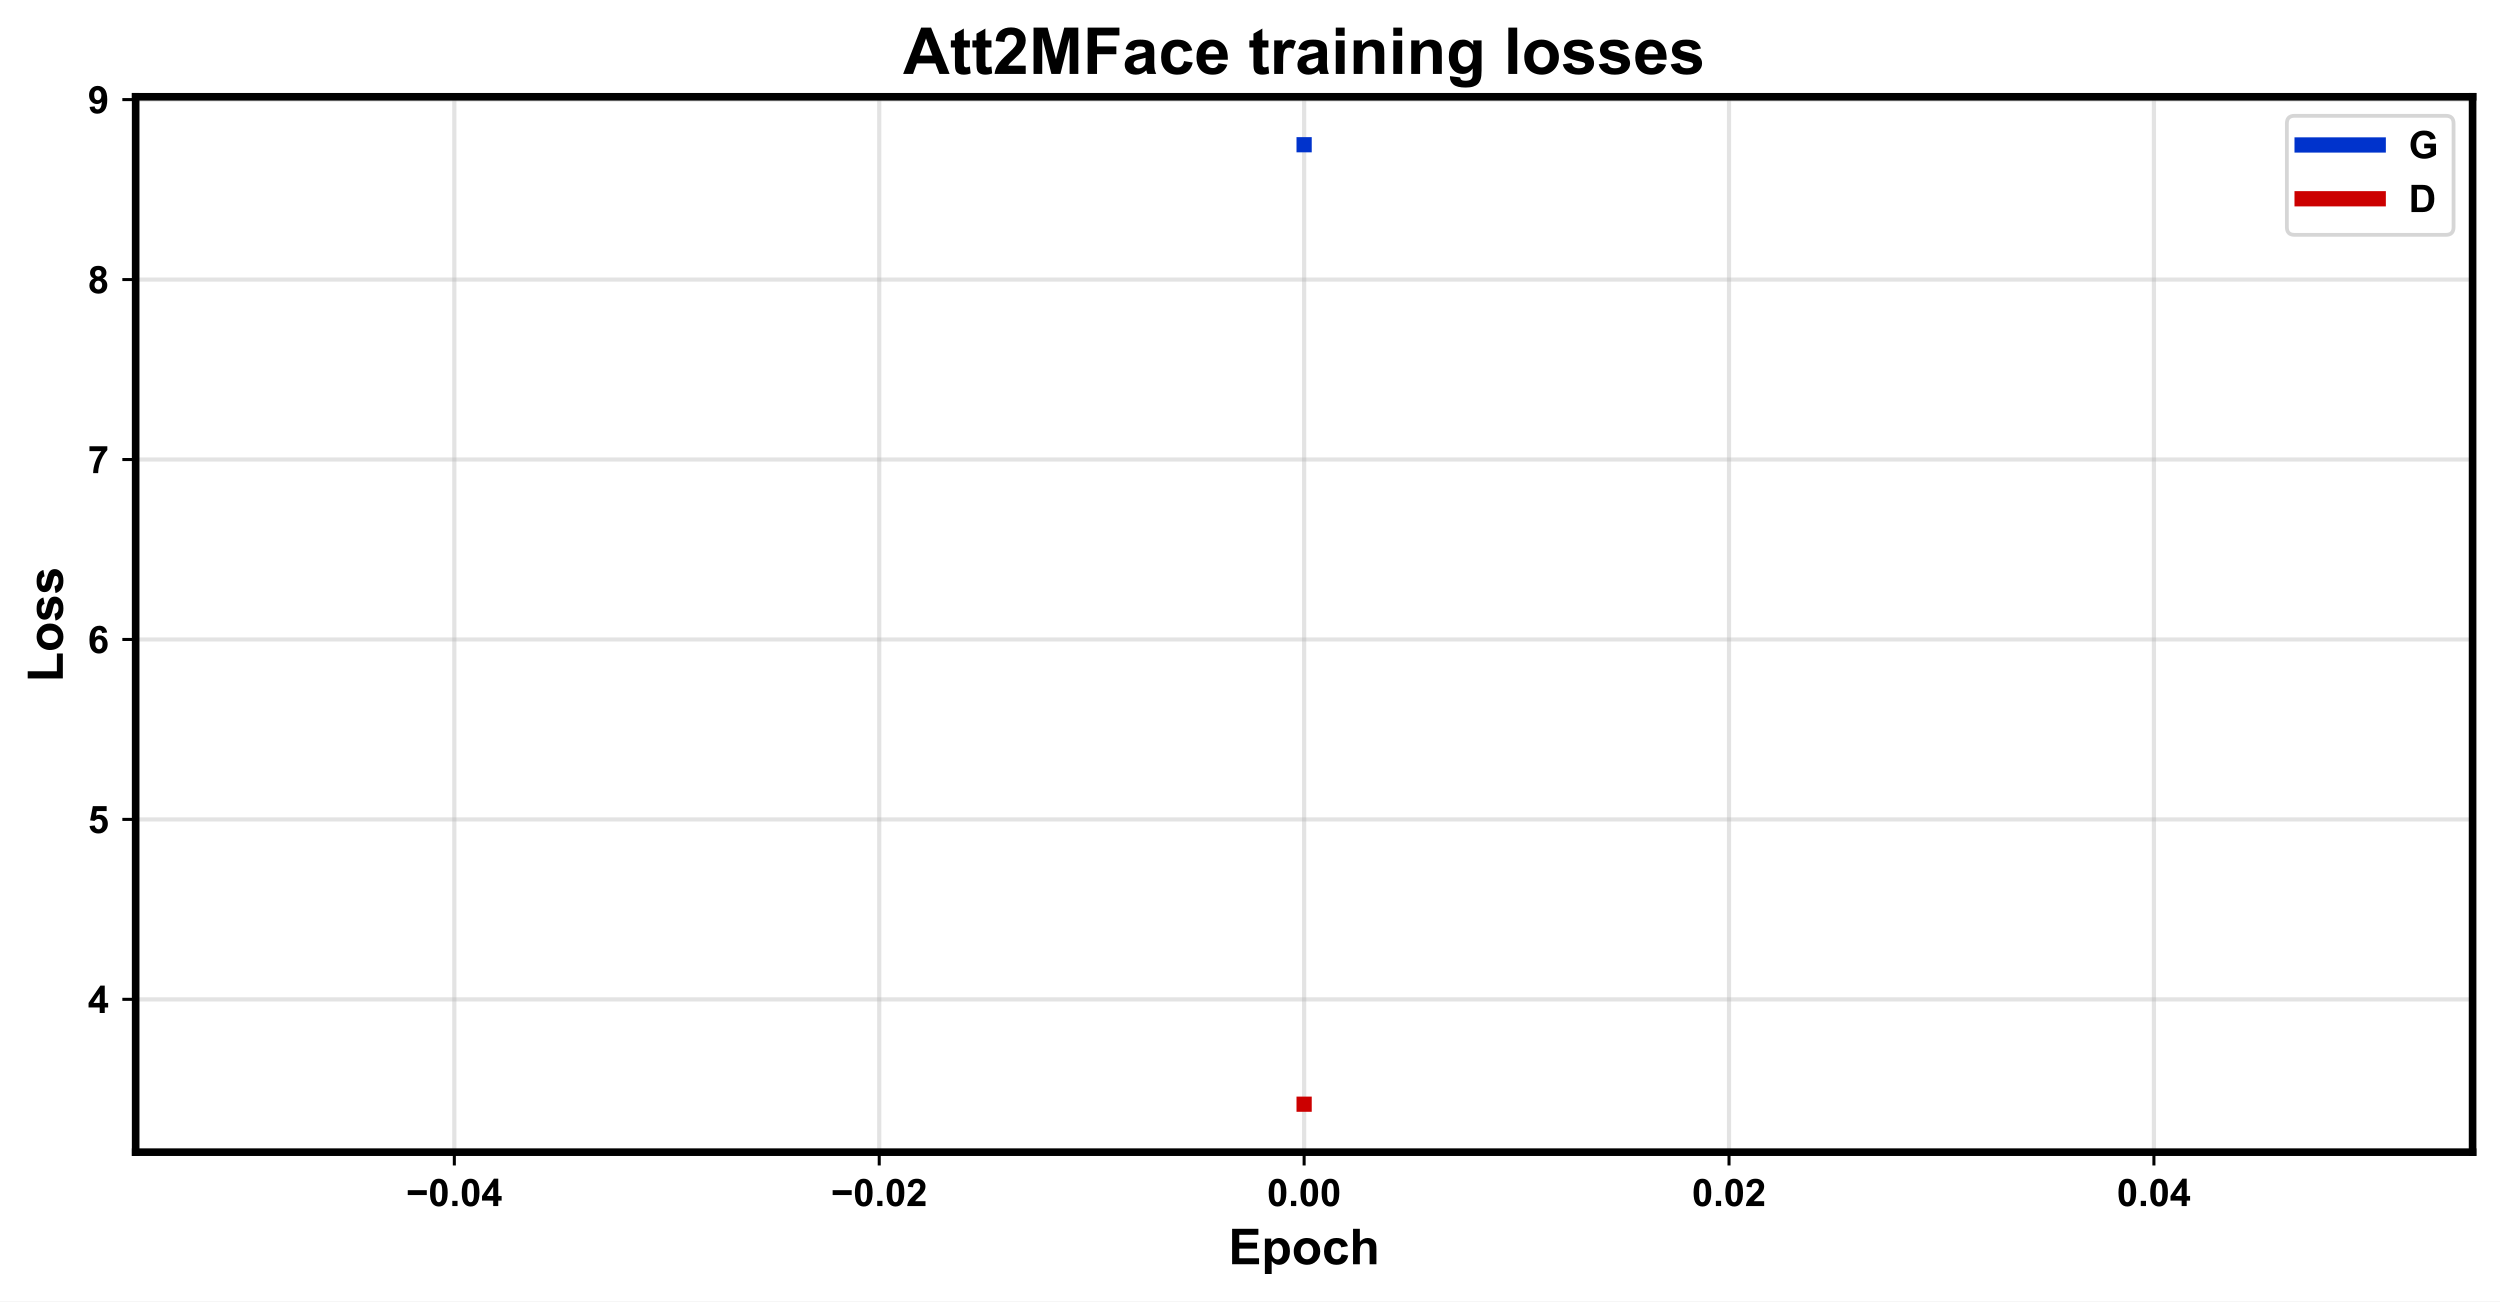
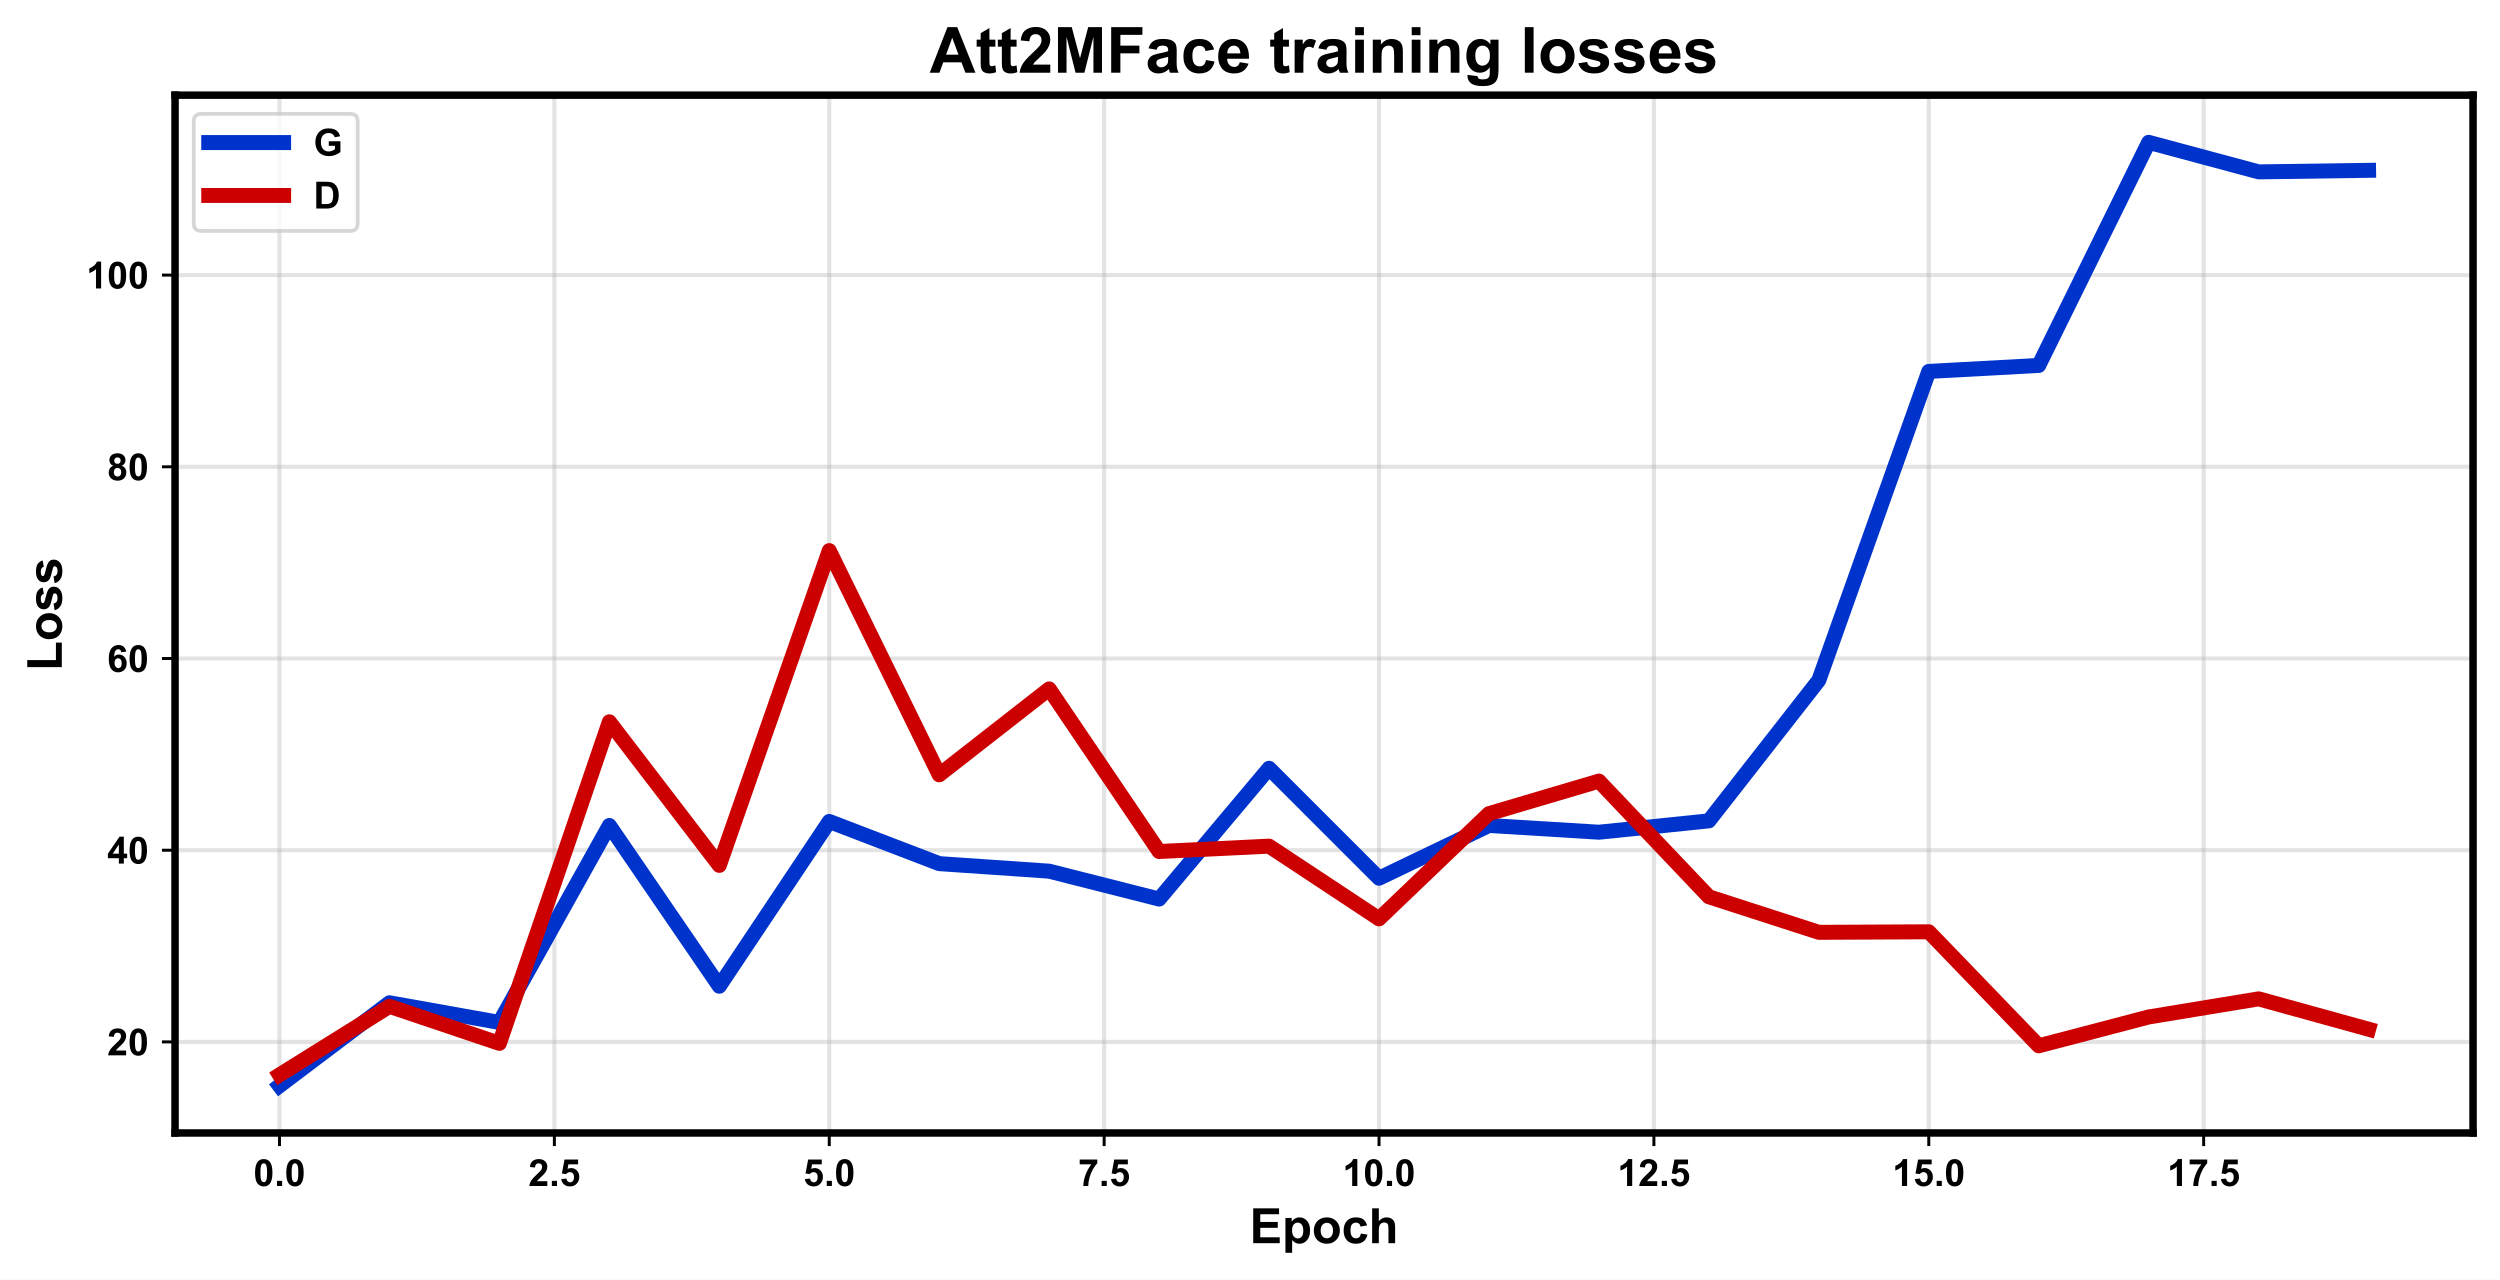
- <svg xmlns="http://www.w3.org/2000/svg" xmlns:xlink="http://www.w3.org/1999/xlink" width="656.632pt" height="341.821pt" viewBox="0 0 656.632 341.821" version="1.1">
+ <svg xmlns="http://www.w3.org/2000/svg" xmlns:xlink="http://www.w3.org/1999/xlink" width="667.753pt" height="341.821pt" viewBox="0 0 667.753 341.821" version="1.1">
  <defs>
    <style type="text/css">*{stroke-linejoin: round; stroke-linecap: butt}</style>
  </defs>
  <g id="figure_1">
    <g id="patch_1">
-       <path d="M -0 341.821  L 656.632 341.821  L 656.632 0  L -0 0  z " style="fill: #ffffff" />
+       <path d="M 0 341.821  L 667.753 341.821  L 667.753 0  L 0 0  z " style="fill: #ffffff" />
    </g>
    <g id="axes_1">
      <g id="patch_2">
-         <path d="M 35.632 302.619  L 649.432 302.619  L 649.432 25.419  L 35.632 25.419  z " style="fill: #ffffff" />
+         <path d="M 46.753 302.619  L 660.553 302.619  L 660.553 25.419  L 46.753 25.419  z " style="fill: #ffffff" />
      </g>
      <g id="matplotlib.axis_1">
        <g id="xtick_1">
          <g id="line2d_1">
-             <path d="M 119.332 302.619  L 119.332 25.419  " clip-path="url(#p872385db96)" style="fill: none; stroke: #b0b0b0; stroke-opacity: 0.35; stroke-width: 1.1; stroke-linecap: square" />
+             <path d="M 74.653 302.619  L 74.653 25.419  " clip-path="url(#p0a3c88b443)" style="fill: none; stroke: #b0b0b0; stroke-opacity: 0.35; stroke-width: 1.1; stroke-linecap: square" />
          </g>
          <g id="line2d_2">
            <defs>
-               <path id="md0b0c3427c" d="M 0 0  L 0 3.5  " style="stroke: #000000; stroke-width: 0.8" />
-             </defs>
-             <g>
-               <use xlink:href="#md0b0c3427c" x="119.332" y="302.619" style="stroke: #000000; stroke-width: 0.8" />
+               <path id="m96e0a23538" d="M 0 0  L 0 3.5  " style="stroke: #000000; stroke-width: 0.8" />
+             </defs>
+             <g>
+               <use xlink:href="#m96e0a23538" x="74.653" y="302.619" style="stroke: #000000; stroke-width: 0.8" />
            </g>
          </g>
          <g id="text_1">
-             <g transform="translate(106.6808 316.7766) scale(0.1 -0.1)">
-               <defs>
-                 <path id="Arial-BoldMT-2212" d="M 266 1850  L 266 2672  L 3469 2672  L 3469 1850  L 266 1850  z " transform="scale(0.015625)" />
+             <g transform="translate(67.70344 316.7766) scale(0.1 -0.1)">
+               <defs>
                <path id="Arial-BoldMT-30" d="M 1756 4600  Q 2422 4600 2797 4125  Q 3244 3563 3244 2259  Q 3244 959 2794 391  Q 2422 -78 1756 -78  Q 1088 -78 678 436  Q 269 950 269 2269  Q 269 3563 719 4131  Q 1091 4600 1756 4600  z M 1756 3872  Q 1597 3872 1472 3770  Q 1347 3669 1278 3406  Q 1188 3066 1188 2259  Q 1188 1453 1269 1151  Q 1350 850 1473 750  Q 1597 650 1756 650  Q 1916 650 2041 751  Q 2166 853 2234 1116  Q 2325 1453 2325 2259  Q 2325 3066 2244 3367  Q 2163 3669 2039 3770  Q 1916 3872 1756 3872  z " transform="scale(0.015625)" />
                <path id="Arial-BoldMT-2e" d="M 459 0  L 459 878  L 1338 878  L 1338 0  L 459 0  z " transform="scale(0.015625)" />
-                 <path id="Arial-BoldMT-34" d="M 1994 0  L 1994 922  L 119 922  L 119 1691  L 2106 4600  L 2844 4600  L 2844 1694  L 3413 1694  L 3413 922  L 2844 922  L 2844 0  L 1994 0  z M 1994 1694  L 1994 3259  L 941 1694  L 1994 1694  z " transform="scale(0.015625)" />
-               </defs>
-               <use xlink:href="#Arial-BoldMT-2212" />
-               <use xlink:href="#Arial-BoldMT-30" x="58.398" />
-               <use xlink:href="#Arial-BoldMT-2e" x="114.014" />
-               <use xlink:href="#Arial-BoldMT-30" x="141.797" />
-               <use xlink:href="#Arial-BoldMT-34" x="197.412" />
-             </g>
-           </g>
-         </g>
-         <g id="xtick_2">
-           <g id="line2d_3">
-             <path d="M 230.932 302.619  L 230.932 25.419  " clip-path="url(#p872385db96)" style="fill: none; stroke: #b0b0b0; stroke-opacity: 0.35; stroke-width: 1.1; stroke-linecap: square" />
-           </g>
-           <g id="line2d_4">
-             <g>
-               <use xlink:href="#md0b0c3427c" x="230.932" y="302.619" style="stroke: #000000; stroke-width: 0.8" />
-             </g>
-           </g>
-           <g id="text_2">
-             <g transform="translate(218.2808 316.7766) scale(0.1 -0.1)">
-               <defs>
-                 <path id="Arial-BoldMT-32" d="M 3238 816  L 3238 0  L 159 0  Q 209 463 459 877  Q 709 1291 1447 1975  Q 2041 2528 2175 2725  Q 2356 2997 2356 3263  Q 2356 3556 2198 3714  Q 2041 3872 1763 3872  Q 1488 3872 1325 3706  Q 1163 3541 1138 3156  L 263 3244  Q 341 3969 753 4284  Q 1166 4600 1784 4600  Q 2463 4600 2850 4234  Q 3238 3869 3238 3325  Q 3238 3016 3127 2736  Q 3016 2456 2775 2150  Q 2616 1947 2200 1565  Q 1784 1184 1673 1059  Q 1563 934 1494 816  L 3238 816  z " transform="scale(0.015625)" />
-               </defs>
-               <use xlink:href="#Arial-BoldMT-2212" />
-               <use xlink:href="#Arial-BoldMT-30" x="58.398" />
-               <use xlink:href="#Arial-BoldMT-2e" x="114.014" />
-               <use xlink:href="#Arial-BoldMT-30" x="141.797" />
-               <use xlink:href="#Arial-BoldMT-32" x="197.412" />
-             </g>
-           </g>
-         </g>
-         <g id="xtick_3">
-           <g id="line2d_5">
-             <path d="M 342.532 302.619  L 342.532 25.419  " clip-path="url(#p872385db96)" style="fill: none; stroke: #b0b0b0; stroke-opacity: 0.35; stroke-width: 1.1; stroke-linecap: square" />
-           </g>
-           <g id="line2d_6">
-             <g>
-               <use xlink:href="#md0b0c3427c" x="342.532" y="302.619" style="stroke: #000000; stroke-width: 0.8" />
-             </g>
-           </g>
-           <g id="text_3">
-             <g transform="translate(332.8011 316.7766) scale(0.1 -0.1)">
+               </defs>
              <use xlink:href="#Arial-BoldMT-30" />
              <use xlink:href="#Arial-BoldMT-2e" x="55.615" />
              <use xlink:href="#Arial-BoldMT-30" x="83.398" />
-               <use xlink:href="#Arial-BoldMT-30" x="139.014" />
+             </g>
+           </g>
+         </g>
+         <g id="xtick_2">
+           <g id="line2d_3">
+             <path d="M 148.074 302.619  L 148.074 25.419  " clip-path="url(#p0a3c88b443)" style="fill: none; stroke: #b0b0b0; stroke-opacity: 0.35; stroke-width: 1.1; stroke-linecap: square" />
+           </g>
+           <g id="line2d_4">
+             <g>
+               <use xlink:href="#m96e0a23538" x="148.074" y="302.619" style="stroke: #000000; stroke-width: 0.8" />
+             </g>
+           </g>
+           <g id="text_2">
+             <g transform="translate(141.1245 316.7766) scale(0.1 -0.1)">
+               <defs>
+                 <path id="Arial-BoldMT-32" d="M 3238 816  L 3238 0  L 159 0  Q 209 463 459 877  Q 709 1291 1447 1975  Q 2041 2528 2175 2725  Q 2356 2997 2356 3263  Q 2356 3556 2198 3714  Q 2041 3872 1763 3872  Q 1488 3872 1325 3706  Q 1163 3541 1138 3156  L 263 3244  Q 341 3969 753 4284  Q 1166 4600 1784 4600  Q 2463 4600 2850 4234  Q 3238 3869 3238 3325  Q 3238 3016 3127 2736  Q 3016 2456 2775 2150  Q 2616 1947 2200 1565  Q 1784 1184 1673 1059  Q 1563 934 1494 816  L 3238 816  z " transform="scale(0.015625)" />
+                 <path id="Arial-BoldMT-35" d="M 284 1178  L 1159 1269  Q 1197 972 1381 798  Q 1566 625 1806 625  Q 2081 625 2272 848  Q 2463 1072 2463 1522  Q 2463 1944 2273 2155  Q 2084 2366 1781 2366  Q 1403 2366 1103 2031  L 391 2134  L 841 4519  L 3163 4519  L 3163 3697  L 1506 3697  L 1369 2919  Q 1663 3066 1969 3066  Q 2553 3066 2959 2641  Q 3366 2216 3366 1538  Q 3366 972 3038 528  Q 2591 -78 1797 -78  Q 1163 -78 763 262  Q 363 603 284 1178  z " transform="scale(0.015625)" />
+               </defs>
+               <use xlink:href="#Arial-BoldMT-32" />
+               <use xlink:href="#Arial-BoldMT-2e" x="55.615" />
+               <use xlink:href="#Arial-BoldMT-35" x="83.398" />
+             </g>
+           </g>
+         </g>
+         <g id="xtick_3">
+           <g id="line2d_5">
+             <path d="M 221.496 302.619  L 221.496 25.419  " clip-path="url(#p0a3c88b443)" style="fill: none; stroke: #b0b0b0; stroke-opacity: 0.35; stroke-width: 1.1; stroke-linecap: square" />
+           </g>
+           <g id="line2d_6">
+             <g>
+               <use xlink:href="#m96e0a23538" x="221.496" y="302.619" style="stroke: #000000; stroke-width: 0.8" />
+             </g>
+           </g>
+           <g id="text_3">
+             <g transform="translate(214.5455 316.7766) scale(0.1 -0.1)">
+               <use xlink:href="#Arial-BoldMT-35" />
+               <use xlink:href="#Arial-BoldMT-2e" x="55.615" />
+               <use xlink:href="#Arial-BoldMT-30" x="83.398" />
            </g>
          </g>
        </g>
        <g id="xtick_4">
          <g id="line2d_7">
-             <path d="M 454.132 302.619  L 454.132 25.419  " clip-path="url(#p872385db96)" style="fill: none; stroke: #b0b0b0; stroke-opacity: 0.35; stroke-width: 1.1; stroke-linecap: square" />
+             <path d="M 294.917 302.619  L 294.917 25.419  " clip-path="url(#p0a3c88b443)" style="fill: none; stroke: #b0b0b0; stroke-opacity: 0.35; stroke-width: 1.1; stroke-linecap: square" />
          </g>
          <g id="line2d_8">
            <g>
-               <use xlink:href="#md0b0c3427c" x="454.132" y="302.619" style="stroke: #000000; stroke-width: 0.8" />
+               <use xlink:href="#m96e0a23538" x="294.917" y="302.619" style="stroke: #000000; stroke-width: 0.8" />
            </g>
          </g>
          <g id="text_4">
-             <g transform="translate(444.4011 316.7766) scale(0.1 -0.1)">
-               <use xlink:href="#Arial-BoldMT-30" />
+             <g transform="translate(287.9666 316.7766) scale(0.1 -0.1)">
+               <defs>
+                 <path id="Arial-BoldMT-37" d="M 272 3703  L 272 4519  L 3275 4519  L 3275 3881  Q 2903 3516 2518 2831  Q 2134 2147 1932 1376  Q 1731 606 1734 0  L 888 0  Q 909 950 1279 1937  Q 1650 2925 2269 3703  L 272 3703  z " transform="scale(0.015625)" />
+               </defs>
+               <use xlink:href="#Arial-BoldMT-37" />
              <use xlink:href="#Arial-BoldMT-2e" x="55.615" />
-               <use xlink:href="#Arial-BoldMT-30" x="83.398" />
-               <use xlink:href="#Arial-BoldMT-32" x="139.014" />
+               <use xlink:href="#Arial-BoldMT-35" x="83.398" />
            </g>
          </g>
        </g>
        <g id="xtick_5">
          <g id="line2d_9">
-             <path d="M 565.732 302.619  L 565.732 25.419  " clip-path="url(#p872385db96)" style="fill: none; stroke: #b0b0b0; stroke-opacity: 0.35; stroke-width: 1.1; stroke-linecap: square" />
+             <path d="M 368.338 302.619  L 368.338 25.419  " clip-path="url(#p0a3c88b443)" style="fill: none; stroke: #b0b0b0; stroke-opacity: 0.35; stroke-width: 1.1; stroke-linecap: square" />
          </g>
          <g id="line2d_10">
            <g>
-               <use xlink:href="#md0b0c3427c" x="565.732" y="302.619" style="stroke: #000000; stroke-width: 0.8" />
+               <use xlink:href="#m96e0a23538" x="368.338" y="302.619" style="stroke: #000000; stroke-width: 0.8" />
            </g>
          </g>
          <g id="text_5">
-             <g transform="translate(556.0011 316.7766) scale(0.1 -0.1)">
-               <use xlink:href="#Arial-BoldMT-30" />
-               <use xlink:href="#Arial-BoldMT-2e" x="55.615" />
-               <use xlink:href="#Arial-BoldMT-30" x="83.398" />
-               <use xlink:href="#Arial-BoldMT-34" x="139.014" />
-             </g>
-           </g>
-         </g>
-         <g id="text_6">
-           <g transform="translate(322.671 332.0552) scale(0.13 -0.13)">
+             <g transform="translate(358.6072 316.7766) scale(0.1 -0.1)">
+               <defs>
+                 <path id="Arial-BoldMT-31" d="M 2519 0  L 1641 0  L 1641 3309  Q 1159 2859 506 2644  L 506 3441  Q 850 3553 1253 3867  Q 1656 4181 1806 4600  L 2519 4600  L 2519 0  z " transform="scale(0.015625)" />
+               </defs>
+               <use xlink:href="#Arial-BoldMT-31" />
+               <use xlink:href="#Arial-BoldMT-30" x="55.615" />
+               <use xlink:href="#Arial-BoldMT-2e" x="111.23" />
+               <use xlink:href="#Arial-BoldMT-30" x="139.014" />
+             </g>
+           </g>
+         </g>
+         <g id="xtick_6">
+           <g id="line2d_11">
+             <path d="M 441.759 302.619  L 441.759 25.419  " clip-path="url(#p0a3c88b443)" style="fill: none; stroke: #b0b0b0; stroke-opacity: 0.35; stroke-width: 1.1; stroke-linecap: square" />
+           </g>
+           <g id="line2d_12">
+             <g>
+               <use xlink:href="#m96e0a23538" x="441.759" y="302.619" style="stroke: #000000; stroke-width: 0.8" />
+             </g>
+           </g>
+           <g id="text_6">
+             <g transform="translate(432.0282 316.7766) scale(0.1 -0.1)">
+               <use xlink:href="#Arial-BoldMT-31" />
+               <use xlink:href="#Arial-BoldMT-32" x="55.615" />
+               <use xlink:href="#Arial-BoldMT-2e" x="111.23" />
+               <use xlink:href="#Arial-BoldMT-35" x="139.014" />
+             </g>
+           </g>
+         </g>
+         <g id="xtick_7">
+           <g id="line2d_13">
+             <path d="M 515.18 302.619  L 515.18 25.419  " clip-path="url(#p0a3c88b443)" style="fill: none; stroke: #b0b0b0; stroke-opacity: 0.35; stroke-width: 1.1; stroke-linecap: square" />
+           </g>
+           <g id="line2d_14">
+             <g>
+               <use xlink:href="#m96e0a23538" x="515.18" y="302.619" style="stroke: #000000; stroke-width: 0.8" />
+             </g>
+           </g>
+           <g id="text_7">
+             <g transform="translate(505.4493 316.7766) scale(0.1 -0.1)">
+               <use xlink:href="#Arial-BoldMT-31" />
+               <use xlink:href="#Arial-BoldMT-35" x="55.615" />
+               <use xlink:href="#Arial-BoldMT-2e" x="111.23" />
+               <use xlink:href="#Arial-BoldMT-30" x="139.014" />
+             </g>
+           </g>
+         </g>
+         <g id="xtick_8">
+           <g id="line2d_15">
+             <path d="M 588.601 302.619  L 588.601 25.419  " clip-path="url(#p0a3c88b443)" style="fill: none; stroke: #b0b0b0; stroke-opacity: 0.35; stroke-width: 1.1; stroke-linecap: square" />
+           </g>
+           <g id="line2d_16">
+             <g>
+               <use xlink:href="#m96e0a23538" x="588.601" y="302.619" style="stroke: #000000; stroke-width: 0.8" />
+             </g>
+           </g>
+           <g id="text_8">
+             <g transform="translate(578.8703 316.7766) scale(0.1 -0.1)">
+               <use xlink:href="#Arial-BoldMT-31" />
+               <use xlink:href="#Arial-BoldMT-37" x="55.615" />
+               <use xlink:href="#Arial-BoldMT-2e" x="111.23" />
+               <use xlink:href="#Arial-BoldMT-35" x="139.014" />
+             </g>
+           </g>
+         </g>
+         <g id="text_9">
+           <g transform="translate(333.7929 332.0552) scale(0.13 -0.13)">
            <defs>
              <path id="Arial-BoldMT-45" d="M 466 0  L 466 4581  L 3863 4581  L 3863 3806  L 1391 3806  L 1391 2791  L 3691 2791  L 3691 2019  L 1391 2019  L 1391 772  L 3950 772  L 3950 0  L 466 0  z " transform="scale(0.015625)" />
              <path id="Arial-BoldMT-70" d="M 434 3319  L 1253 3319  L 1253 2831  Q 1413 3081 1684 3237  Q 1956 3394 2288 3394  Q 2866 3394 3269 2941  Q 3672 2488 3672 1678  Q 3672 847 3265 386  Q 2859 -75 2281 -75  Q 2006 -75 1782 34  Q 1559 144 1313 409  L 1313 -1263  L 434 -1263  L 434 3319  z M 1303 1716  Q 1303 1156 1525 889  Q 1747 622 2066 622  Q 2372 622 2575 867  Q 2778 1113 2778 1672  Q 2778 2194 2568 2447  Q 2359 2700 2050 2700  Q 1728 2700 1515 2451  Q 1303 2203 1303 1716  z " transform="scale(0.015625)" />
              <path id="Arial-BoldMT-6f" d="M 256 1706  Q 256 2144 472 2553  Q 688 2963 1083 3178  Q 1478 3394 1966 3394  Q 2719 3394 3200 2905  Q 3681 2416 3681 1669  Q 3681 916 3195 420  Q 2709 -75 1972 -75  Q 1516 -75 1102 131  Q 688 338 472 736  Q 256 1134 256 1706  z M 1156 1659  Q 1156 1166 1390 903  Q 1625 641 1969 641  Q 2313 641 2545 903  Q 2778 1166 2778 1666  Q 2778 2153 2545 2415  Q 2313 2678 1969 2678  Q 1625 2678 1390 2415  Q 1156 2153 1156 1659  z " transform="scale(0.015625)" />
              <path id="Arial-BoldMT-63" d="M 3353 2338  L 2488 2181  Q 2444 2441 2289 2572  Q 2134 2703 1888 2703  Q 1559 2703 1364 2476  Q 1169 2250 1169 1719  Q 1169 1128 1367 884  Q 1566 641 1900 641  Q 2150 641 2309 783  Q 2469 925 2534 1272  L 3397 1125  Q 3263 531 2881 228  Q 2500 -75 1859 -75  Q 1131 -75 698 384  Q 266 844 266 1656  Q 266 2478 700 2936  Q 1134 3394 1875 3394  Q 2481 3394 2839 3133  Q 3197 2872 3353 2338  z " transform="scale(0.015625)" />
              <path id="Arial-BoldMT-68" d="M 1334 4581  L 1334 2897  Q 1759 3394 2350 3394  Q 2653 3394 2897 3281  Q 3141 3169 3264 2994  Q 3388 2819 3433 2606  Q 3478 2394 3478 1947  L 3478 0  L 2600 0  L 2600 1753  Q 2600 2275 2550 2415  Q 2500 2556 2373 2639  Q 2247 2722 2056 2722  Q 1838 2722 1666 2615  Q 1494 2509 1414 2295  Q 1334 2081 1334 1663  L 1334 0  L 456 0  L 456 4581  L 1334 4581  z " transform="scale(0.015625)" />
            </defs>
            <use xlink:href="#Arial-BoldMT-45" />
            <use xlink:href="#Arial-BoldMT-70" x="66.699" />
            <use xlink:href="#Arial-BoldMT-6f" x="127.783" />
            <use xlink:href="#Arial-BoldMT-63" x="188.867" />
            <use xlink:href="#Arial-BoldMT-68" x="244.482" />
          </g>
        </g>
      </g>
      <g id="matplotlib.axis_2">
        <g id="ytick_1">
-           <g id="line2d_11">
-             <path d="M 35.632 262.484  L 649.432 262.484  " clip-path="url(#p872385db96)" style="fill: none; stroke: #b0b0b0; stroke-opacity: 0.35; stroke-width: 1.1; stroke-linecap: square" />
-           </g>
-           <g id="line2d_12">
-             <defs>
-               <path id="m9678e7e36c" d="M 0 0  L -3.5 0  " style="stroke: #000000; stroke-width: 0.8" />
-             </defs>
-             <g>
-               <use xlink:href="#m9678e7e36c" x="35.632" y="262.484" style="stroke: #000000; stroke-width: 0.8" />
-             </g>
-           </g>
-           <g id="text_7">
-             <g transform="translate(23.07062 266.0626) scale(0.1 -0.1)">
+           <g id="line2d_17">
+             <path d="M 46.753 278.297  L 660.553 278.297  " clip-path="url(#p0a3c88b443)" style="fill: none; stroke: #b0b0b0; stroke-opacity: 0.35; stroke-width: 1.1; stroke-linecap: square" />
+           </g>
+           <g id="line2d_18">
+             <defs>
+               <path id="m516cb73491" d="M 0 0  L -3.5 0  " style="stroke: #000000; stroke-width: 0.8" />
+             </defs>
+             <g>
+               <use xlink:href="#m516cb73491" x="46.753" y="278.297" style="stroke: #000000; stroke-width: 0.8" />
+             </g>
+           </g>
+           <g id="text_10">
+             <g transform="translate(28.63156 281.8755) scale(0.1 -0.1)">
+               <use xlink:href="#Arial-BoldMT-32" />
+               <use xlink:href="#Arial-BoldMT-30" x="55.615" />
+             </g>
+           </g>
+         </g>
+         <g id="ytick_2">
+           <g id="line2d_19">
+             <path d="M 46.753 227.092  L 660.553 227.092  " clip-path="url(#p0a3c88b443)" style="fill: none; stroke: #b0b0b0; stroke-opacity: 0.35; stroke-width: 1.1; stroke-linecap: square" />
+           </g>
+           <g id="line2d_20">
+             <g>
+               <use xlink:href="#m516cb73491" x="46.753" y="227.092" style="stroke: #000000; stroke-width: 0.8" />
+             </g>
+           </g>
+           <g id="text_11">
+             <g transform="translate(28.63156 230.671) scale(0.1 -0.1)">
+               <defs>
+                 <path id="Arial-BoldMT-34" d="M 1994 0  L 1994 922  L 119 922  L 119 1691  L 2106 4600  L 2844 4600  L 2844 1694  L 3413 1694  L 3413 922  L 2844 922  L 2844 0  L 1994 0  z M 1994 1694  L 1994 3259  L 941 1694  L 1994 1694  z " transform="scale(0.015625)" />
+               </defs>
              <use xlink:href="#Arial-BoldMT-34" />
-             </g>
-           </g>
-         </g>
-         <g id="ytick_2">
-           <g id="line2d_13">
-             <path d="M 35.632 215.22  L 649.432 215.22  " clip-path="url(#p872385db96)" style="fill: none; stroke: #b0b0b0; stroke-opacity: 0.35; stroke-width: 1.1; stroke-linecap: square" />
-           </g>
-           <g id="line2d_14">
-             <g>
-               <use xlink:href="#m9678e7e36c" x="35.632" y="215.22" style="stroke: #000000; stroke-width: 0.8" />
-             </g>
-           </g>
-           <g id="text_8">
-             <g transform="translate(23.07062 218.7988) scale(0.1 -0.1)">
-               <defs>
-                 <path id="Arial-BoldMT-35" d="M 284 1178  L 1159 1269  Q 1197 972 1381 798  Q 1566 625 1806 625  Q 2081 625 2272 848  Q 2463 1072 2463 1522  Q 2463 1944 2273 2155  Q 2084 2366 1781 2366  Q 1403 2366 1103 2031  L 391 2134  L 841 4519  L 3163 4519  L 3163 3697  L 1506 3697  L 1369 2919  Q 1663 3066 1969 3066  Q 2553 3066 2959 2641  Q 3366 2216 3366 1538  Q 3366 972 3038 528  Q 2591 -78 1797 -78  Q 1163 -78 763 262  Q 363 603 284 1178  z " transform="scale(0.015625)" />
-               </defs>
-               <use xlink:href="#Arial-BoldMT-35" />
+               <use xlink:href="#Arial-BoldMT-30" x="55.615" />
            </g>
          </g>
        </g>
        <g id="ytick_3">
-           <g id="line2d_15">
-             <path d="M 35.632 167.956  L 649.432 167.956  " clip-path="url(#p872385db96)" style="fill: none; stroke: #b0b0b0; stroke-opacity: 0.35; stroke-width: 1.1; stroke-linecap: square" />
-           </g>
-           <g id="line2d_16">
-             <g>
-               <use xlink:href="#m9678e7e36c" x="35.632" y="167.956" style="stroke: #000000; stroke-width: 0.8" />
-             </g>
-           </g>
-           <g id="text_9">
-             <g transform="translate(23.07062 171.535) scale(0.1 -0.1)">
+           <g id="line2d_21">
+             <path d="M 46.753 175.888  L 660.553 175.888  " clip-path="url(#p0a3c88b443)" style="fill: none; stroke: #b0b0b0; stroke-opacity: 0.35; stroke-width: 1.1; stroke-linecap: square" />
+           </g>
+           <g id="line2d_22">
+             <g>
+               <use xlink:href="#m516cb73491" x="46.753" y="175.888" style="stroke: #000000; stroke-width: 0.8" />
+             </g>
+           </g>
+           <g id="text_12">
+             <g transform="translate(28.63156 179.4665) scale(0.1 -0.1)">
              <defs>
                <path id="Arial-BoldMT-36" d="M 3247 3459  L 2397 3366  Q 2366 3628 2234 3753  Q 2103 3878 1894 3878  Q 1616 3878 1423 3628  Q 1231 3378 1181 2588  Q 1509 2975 1997 2975  Q 2547 2975 2939 2556  Q 3331 2138 3331 1475  Q 3331 772 2918 347  Q 2506 -78 1859 -78  Q 1166 -78 719 461  Q 272 1000 272 2228  Q 272 3488 737 4044  Q 1203 4600 1947 4600  Q 2469 4600 2811 4308  Q 3153 4016 3247 3459  z M 1256 1544  Q 1256 1116 1453 883  Q 1650 650 1903 650  Q 2147 650 2309 840  Q 2472 1031 2472 1466  Q 2472 1913 2297 2120  Q 2122 2328 1859 2328  Q 1606 2328 1431 2129  Q 1256 1931 1256 1544  z " transform="scale(0.015625)" />
              </defs>
              <use xlink:href="#Arial-BoldMT-36" />
+               <use xlink:href="#Arial-BoldMT-30" x="55.615" />
            </g>
          </g>
        </g>
        <g id="ytick_4">
-           <g id="line2d_17">
-             <path d="M 35.632 120.692  L 649.432 120.692  " clip-path="url(#p872385db96)" style="fill: none; stroke: #b0b0b0; stroke-opacity: 0.35; stroke-width: 1.1; stroke-linecap: square" />
-           </g>
-           <g id="line2d_18">
-             <g>
-               <use xlink:href="#m9678e7e36c" x="35.632" y="120.692" style="stroke: #000000; stroke-width: 0.8" />
-             </g>
-           </g>
-           <g id="text_10">
-             <g transform="translate(23.07062 124.2712) scale(0.1 -0.1)">
-               <defs>
-                 <path id="Arial-BoldMT-37" d="M 272 3703  L 272 4519  L 3275 4519  L 3275 3881  Q 2903 3516 2518 2831  Q 2134 2147 1932 1376  Q 1731 606 1734 0  L 888 0  Q 909 950 1279 1937  Q 1650 2925 2269 3703  L 272 3703  z " transform="scale(0.015625)" />
-               </defs>
-               <use xlink:href="#Arial-BoldMT-37" />
+           <g id="line2d_23">
+             <path d="M 46.753 124.683  L 660.553 124.683  " clip-path="url(#p0a3c88b443)" style="fill: none; stroke: #b0b0b0; stroke-opacity: 0.35; stroke-width: 1.1; stroke-linecap: square" />
+           </g>
+           <g id="line2d_24">
+             <g>
+               <use xlink:href="#m516cb73491" x="46.753" y="124.683" style="stroke: #000000; stroke-width: 0.8" />
+             </g>
+           </g>
+           <g id="text_13">
+             <g transform="translate(28.63156 128.2619) scale(0.1 -0.1)">
+               <defs>
+                 <path id="Arial-BoldMT-38" d="M 1025 2472  Q 684 2616 529 2867  Q 375 3119 375 3419  Q 375 3931 733 4265  Q 1091 4600 1750 4600  Q 2403 4600 2764 4265  Q 3125 3931 3125 3419  Q 3125 3100 2959 2851  Q 2794 2603 2494 2472  Q 2875 2319 3073 2025  Q 3272 1731 3272 1347  Q 3272 713 2867 316  Q 2463 -81 1791 -81  Q 1166 -81 750 247  Q 259 634 259 1309  Q 259 1681 443 1992  Q 628 2303 1025 2472  z M 1206 3356  Q 1206 3094 1354 2947  Q 1503 2800 1750 2800  Q 2000 2800 2150 2948  Q 2300 3097 2300 3359  Q 2300 3606 2151 3754  Q 2003 3903 1759 3903  Q 1506 3903 1356 3753  Q 1206 3603 1206 3356  z M 1125 1394  Q 1125 1031 1311 828  Q 1497 625 1775 625  Q 2047 625 2225 820  Q 2403 1016 2403 1384  Q 2403 1706 2222 1901  Q 2041 2097 1763 2097  Q 1441 2097 1283 1875  Q 1125 1653 1125 1394  z " transform="scale(0.015625)" />
+               </defs>
+               <use xlink:href="#Arial-BoldMT-38" />
+               <use xlink:href="#Arial-BoldMT-30" x="55.615" />
            </g>
          </g>
        </g>
        <g id="ytick_5">
-           <g id="line2d_19">
-             <path d="M 35.632 73.428  L 649.432 73.428  " clip-path="url(#p872385db96)" style="fill: none; stroke: #b0b0b0; stroke-opacity: 0.35; stroke-width: 1.1; stroke-linecap: square" />
-           </g>
-           <g id="line2d_20">
-             <g>
-               <use xlink:href="#m9678e7e36c" x="35.632" y="73.428" style="stroke: #000000; stroke-width: 0.8" />
-             </g>
-           </g>
-           <g id="text_11">
-             <g transform="translate(23.07062 77.00736) scale(0.1 -0.1)">
-               <defs>
-                 <path id="Arial-BoldMT-38" d="M 1025 2472  Q 684 2616 529 2867  Q 375 3119 375 3419  Q 375 3931 733 4265  Q 1091 4600 1750 4600  Q 2403 4600 2764 4265  Q 3125 3931 3125 3419  Q 3125 3100 2959 2851  Q 2794 2603 2494 2472  Q 2875 2319 3073 2025  Q 3272 1731 3272 1347  Q 3272 713 2867 316  Q 2463 -81 1791 -81  Q 1166 -81 750 247  Q 259 634 259 1309  Q 259 1681 443 1992  Q 628 2303 1025 2472  z M 1206 3356  Q 1206 3094 1354 2947  Q 1503 2800 1750 2800  Q 2000 2800 2150 2948  Q 2300 3097 2300 3359  Q 2300 3606 2151 3754  Q 2003 3903 1759 3903  Q 1506 3903 1356 3753  Q 1206 3603 1206 3356  z M 1125 1394  Q 1125 1031 1311 828  Q 1497 625 1775 625  Q 2047 625 2225 820  Q 2403 1016 2403 1384  Q 2403 1706 2222 1901  Q 2041 2097 1763 2097  Q 1441 2097 1283 1875  Q 1125 1653 1125 1394  z " transform="scale(0.015625)" />
-               </defs>
-               <use xlink:href="#Arial-BoldMT-38" />
-             </g>
-           </g>
-         </g>
-         <g id="ytick_6">
-           <g id="line2d_21">
-             <path d="M 35.632 26.165  L 649.432 26.165  " clip-path="url(#p872385db96)" style="fill: none; stroke: #b0b0b0; stroke-opacity: 0.35; stroke-width: 1.1; stroke-linecap: square" />
-           </g>
-           <g id="line2d_22">
-             <g>
-               <use xlink:href="#m9678e7e36c" x="35.632" y="26.165" style="stroke: #000000; stroke-width: 0.8" />
-             </g>
-           </g>
-           <g id="text_12">
-             <g transform="translate(23.07062 29.74356) scale(0.1 -0.1)">
-               <defs>
-                 <path id="Arial-BoldMT-39" d="M 291 1059  L 1141 1153  Q 1172 894 1303 769  Q 1434 644 1650 644  Q 1922 644 2112 894  Q 2303 1144 2356 1931  Q 2025 1547 1528 1547  Q 988 1547 595 1964  Q 203 2381 203 3050  Q 203 3747 617 4173  Q 1031 4600 1672 4600  Q 2369 4600 2816 4061  Q 3263 3522 3263 2288  Q 3263 1031 2797 475  Q 2331 -81 1584 -81  Q 1047 -81 715 205  Q 384 491 291 1059  z M 2278 2978  Q 2278 3403 2083 3637  Q 1888 3872 1631 3872  Q 1388 3872 1227 3680  Q 1066 3488 1066 3050  Q 1066 2606 1241 2398  Q 1416 2191 1678 2191  Q 1931 2191 2104 2391  Q 2278 2591 2278 2978  z " transform="scale(0.015625)" />
-               </defs>
-               <use xlink:href="#Arial-BoldMT-39" />
-             </g>
-           </g>
-         </g>
-         <g id="text_13">
+           <g id="line2d_25">
+             <path d="M 46.753 73.479  L 660.553 73.479  " clip-path="url(#p0a3c88b443)" style="fill: none; stroke: #b0b0b0; stroke-opacity: 0.35; stroke-width: 1.1; stroke-linecap: square" />
+           </g>
+           <g id="line2d_26">
+             <g>
+               <use xlink:href="#m516cb73491" x="46.753" y="73.479" style="stroke: #000000; stroke-width: 0.8" />
+             </g>
+           </g>
+           <g id="text_14">
+             <g transform="translate(23.07062 77.05743) scale(0.1 -0.1)">
+               <use xlink:href="#Arial-BoldMT-31" />
+               <use xlink:href="#Arial-BoldMT-30" x="55.615" />
+               <use xlink:href="#Arial-BoldMT-30" x="111.23" />
+             </g>
+           </g>
+         </g>
+         <g id="text_15">
          <g transform="translate(16.50516 179.1881) rotate(-90) scale(0.13 -0.13)">
            <defs>
              <path id="Arial-BoldMT-4c" d="M 491 0  L 491 4544  L 1416 4544  L 1416 772  L 3716 772  L 3716 0  L 491 0  z " transform="scale(0.015625)" />
              <path id="Arial-BoldMT-73" d="M 150 947  L 1031 1081  Q 1088 825 1259 692  Q 1431 559 1741 559  Q 2081 559 2253 684  Q 2369 772 2369 919  Q 2369 1019 2306 1084  Q 2241 1147 2013 1200  Q 950 1434 666 1628  Q 272 1897 272 2375  Q 272 2806 612 3100  Q 953 3394 1669 3394  Q 2350 3394 2681 3172  Q 3013 2950 3138 2516  L 2309 2363  Q 2256 2556 2107 2659  Q 1959 2763 1684 2763  Q 1338 2763 1188 2666  Q 1088 2597 1088 2488  Q 1088 2394 1175 2328  Q 1294 2241 1995 2081  Q 2697 1922 2975 1691  Q 3250 1456 3250 1038  Q 3250 581 2869 253  Q 2488 -75 1741 -75  Q 1063 -75 667 200  Q 272 475 150 947  z " transform="scale(0.015625)" />
            </defs>
            <use xlink:href="#Arial-BoldMT-4c" />
            <use xlink:href="#Arial-BoldMT-6f" x="61.084" />
            <use xlink:href="#Arial-BoldMT-73" x="122.168" />
            <use xlink:href="#Arial-BoldMT-73" x="177.783" />
          </g>
        </g>
      </g>
-       <g id="line2d_23">
-         <path d="M 342.532 38.019  " clip-path="url(#p872385db96)" style="fill: none; stroke: #0033cc; stroke-width: 4; stroke-linecap: square" />
-       </g>
-       <g id="line2d_24">
-         <path d="M 342.532 290.019  " clip-path="url(#p872385db96)" style="fill: none; stroke: #cc0000; stroke-width: 4; stroke-linecap: square" />
+       <g id="line2d_27">
+         <path d="M 74.653 290.019  L 104.022 267.843  L 133.39 273.097  L 162.759 220.488  L 192.127 263.419  L 221.496 219.411  L 250.864 230.677  L 280.232 232.693  L 309.601 240.139  L 338.969 205.209  L 368.338 234.574  L 397.706 220.482  L 427.074 222.286  L 456.443 219.252  L 485.811 181.692  L 515.18 99.205  L 544.548 97.607  L 573.917 38.019  L 603.285 45.91  L 632.653 45.493  " clip-path="url(#p0a3c88b443)" style="fill: none; stroke: #0033cc; stroke-width: 4; stroke-linecap: square" />
+       </g>
+       <g id="line2d_28">
+         <path d="M 74.653 287.1  L 104.022 268.793  L 133.39 278.679  L 162.759 192.802  L 192.127 231.142  L 221.496 147.073  L 250.864 206.95  L 280.232 184.018  L 309.601 227.439  L 338.969 226.005  L 368.338 245.418  L 397.706 217.322  L 427.074 208.632  L 456.443 239.531  L 485.811 249.026  L 515.18 248.886  L 544.548 279.337  L 573.917 271.632  L 603.285 266.794  L 632.653 274.912  " clip-path="url(#p0a3c88b443)" style="fill: none; stroke: #cc0000; stroke-width: 4; stroke-linecap: square" />
      </g>
      <g id="patch_3">
-         <path d="M 35.632 302.619  L 35.632 25.419  " style="fill: none; stroke: #000000; stroke-width: 2; stroke-linejoin: miter; stroke-linecap: square" />
+         <path d="M 46.753 302.619  L 46.753 25.419  " style="fill: none; stroke: #000000; stroke-width: 2; stroke-linejoin: miter; stroke-linecap: square" />
      </g>
      <g id="patch_4">
-         <path d="M 649.432 302.619  L 649.432 25.419  " style="fill: none; stroke: #000000; stroke-width: 2; stroke-linejoin: miter; stroke-linecap: square" />
+         <path d="M 660.553 302.619  L 660.553 25.419  " style="fill: none; stroke: #000000; stroke-width: 2; stroke-linejoin: miter; stroke-linecap: square" />
      </g>
      <g id="patch_5">
-         <path d="M 35.632 302.619  L 649.432 302.619  " style="fill: none; stroke: #000000; stroke-width: 2; stroke-linejoin: miter; stroke-linecap: square" />
+         <path d="M 46.753 302.619  L 660.553 302.619  " style="fill: none; stroke: #000000; stroke-width: 2; stroke-linejoin: miter; stroke-linecap: square" />
      </g>
      <g id="patch_6">
-         <path d="M 35.632 25.419  L 649.432 25.419  " style="fill: none; stroke: #000000; stroke-width: 2; stroke-linejoin: miter; stroke-linecap: square" />
-       </g>
-       <g id="text_14">
-         <g transform="translate(237.2073 19.41875) scale(0.17 -0.17)">
+         <path d="M 46.753 25.419  L 660.553 25.419  " style="fill: none; stroke: #000000; stroke-width: 2; stroke-linejoin: miter; stroke-linecap: square" />
+       </g>
+       <g id="text_16">
+         <g transform="translate(248.3291 19.41875) scale(0.17 -0.17)">
          <defs>
            <path id="Arial-BoldMT-41" d="M 4597 0  L 3591 0  L 3191 1041  L 1359 1041  L 981 0  L 0 0  L 1784 4581  L 2763 4581  L 4597 0  z M 2894 1813  L 2263 3513  L 1644 1813  L 2894 1813  z " transform="scale(0.015625)" />
            <path id="Arial-BoldMT-74" d="M 1981 3319  L 1981 2619  L 1381 2619  L 1381 1281  Q 1381 875 1398 808  Q 1416 741 1477 697  Q 1538 653 1625 653  Q 1747 653 1978 738  L 2053 56  Q 1747 -75 1359 -75  Q 1122 -75 931 4  Q 741 84 652 211  Q 563 338 528 553  Q 500 706 500 1172  L 500 2619  L 97 2619  L 97 3319  L 500 3319  L 500 3978  L 1381 4491  L 1381 3319  L 1981 3319  z " transform="scale(0.015625)" />
            <path id="Arial-BoldMT-4d" d="M 453 0  L 453 4581  L 1838 4581  L 2669 1456  L 3491 4581  L 4878 4581  L 4878 0  L 4019 0  L 4019 3606  L 3109 0  L 2219 0  L 1313 3606  L 1313 0  L 453 0  z " transform="scale(0.015625)" />
            <path id="Arial-BoldMT-46" d="M 472 0  L 472 4581  L 3613 4581  L 3613 3806  L 1397 3806  L 1397 2722  L 3309 2722  L 3309 1947  L 1397 1947  L 1397 0  L 472 0  z " transform="scale(0.015625)" />
            <path id="Arial-BoldMT-61" d="M 1116 2306  L 319 2450  Q 453 2931 781 3162  Q 1109 3394 1756 3394  Q 2344 3394 2631 3255  Q 2919 3116 3036 2902  Q 3153 2688 3153 2116  L 3144 1091  Q 3144 653 3186 445  Q 3228 238 3344 0  L 2475 0  Q 2441 88 2391 259  Q 2369 338 2359 363  Q 2134 144 1878 34  Q 1622 -75 1331 -75  Q 819 -75 523 203  Q 228 481 228 906  Q 228 1188 362 1408  Q 497 1628 739 1745  Q 981 1863 1438 1950  Q 2053 2066 2291 2166  L 2291 2253  Q 2291 2506 2166 2614  Q 2041 2722 1694 2722  Q 1459 2722 1328 2630  Q 1197 2538 1116 2306  z M 2291 1594  Q 2122 1538 1756 1459  Q 1391 1381 1278 1306  Q 1106 1184 1106 997  Q 1106 813 1243 678  Q 1381 544 1594 544  Q 1831 544 2047 700  Q 2206 819 2256 991  Q 2291 1103 2291 1419  L 2291 1594  z " transform="scale(0.015625)" />
            <path id="Arial-BoldMT-65" d="M 2381 1056  L 3256 909  Q 3088 428 2723 176  Q 2359 -75 1813 -75  Q 947 -75 531 491  Q 203 944 203 1634  Q 203 2459 634 2926  Q 1066 3394 1725 3394  Q 2466 3394 2894 2905  Q 3322 2416 3303 1406  L 1103 1406  Q 1113 1016 1316 798  Q 1519 581 1822 581  Q 2028 581 2168 693  Q 2309 806 2381 1056  z M 2431 1944  Q 2422 2325 2234 2523  Q 2047 2722 1778 2722  Q 1491 2722 1303 2513  Q 1116 2303 1119 1944  L 2431 1944  z " transform="scale(0.015625)" />
            <path id="Arial-BoldMT-20" transform="scale(0.015625)" />
            <path id="Arial-BoldMT-72" d="M 1300 0  L 422 0  L 422 3319  L 1238 3319  L 1238 2847  Q 1447 3181 1614 3287  Q 1781 3394 1994 3394  Q 2294 3394 2572 3228  L 2300 2463  Q 2078 2606 1888 2606  Q 1703 2606 1575 2504  Q 1447 2403 1373 2137  Q 1300 1872 1300 1025  L 1300 0  z " transform="scale(0.015625)" />
            <path id="Arial-BoldMT-69" d="M 459 3769  L 459 4581  L 1338 4581  L 1338 3769  L 459 3769  z M 459 0  L 459 3319  L 1338 3319  L 1338 0  L 459 0  z " transform="scale(0.015625)" />
            <path id="Arial-BoldMT-6e" d="M 3478 0  L 2600 0  L 2600 1694  Q 2600 2231 2544 2389  Q 2488 2547 2361 2634  Q 2234 2722 2056 2722  Q 1828 2722 1647 2597  Q 1466 2472 1398 2265  Q 1331 2059 1331 1503  L 1331 0  L 453 0  L 453 3319  L 1269 3319  L 1269 2831  Q 1703 3394 2363 3394  Q 2653 3394 2893 3289  Q 3134 3184 3257 3021  Q 3381 2859 3429 2653  Q 3478 2447 3478 2063  L 3478 0  z " transform="scale(0.015625)" />
            <path id="Arial-BoldMT-67" d="M 378 -219  L 1381 -341  Q 1406 -516 1497 -581  Q 1622 -675 1891 -675  Q 2234 -675 2406 -572  Q 2522 -503 2581 -350  Q 2622 -241 2622 53  L 2622 538  Q 2228 0 1628 0  Q 959 0 569 566  Q 263 1013 263 1678  Q 263 2513 664 2953  Q 1066 3394 1663 3394  Q 2278 3394 2678 2853  L 2678 3319  L 3500 3319  L 3500 341  Q 3500 -247 3403 -537  Q 3306 -828 3131 -993  Q 2956 -1159 2664 -1253  Q 2372 -1347 1925 -1347  Q 1081 -1347 728 -1058  Q 375 -769 375 -325  Q 375 -281 378 -219  z M 1163 1728  Q 1163 1200 1367 954  Q 1572 709 1872 709  Q 2194 709 2416 961  Q 2638 1213 2638 1706  Q 2638 2222 2425 2472  Q 2213 2722 1888 2722  Q 1572 2722 1367 2476  Q 1163 2231 1163 1728  z " transform="scale(0.015625)" />
            <path id="Arial-BoldMT-6c" d="M 459 0  L 459 4581  L 1338 4581  L 1338 0  L 459 0  z " transform="scale(0.015625)" />
          </defs>
          <use xlink:href="#Arial-BoldMT-41" />
          <use xlink:href="#Arial-BoldMT-74" x="72.217" />
          <use xlink:href="#Arial-BoldMT-74" x="105.518" />
          <use xlink:href="#Arial-BoldMT-32" x="138.818" />
          <use xlink:href="#Arial-BoldMT-4d" x="194.434" />
          <use xlink:href="#Arial-BoldMT-46" x="277.734" />
          <use xlink:href="#Arial-BoldMT-61" x="338.818" />
          <use xlink:href="#Arial-BoldMT-63" x="394.434" />
          <use xlink:href="#Arial-BoldMT-65" x="450.049" />
          <use xlink:href="#Arial-BoldMT-20" x="505.664" />
          <use xlink:href="#Arial-BoldMT-74" x="533.447" />
          <use xlink:href="#Arial-BoldMT-72" x="566.748" />
          <use xlink:href="#Arial-BoldMT-61" x="605.664" />
          <use xlink:href="#Arial-BoldMT-69" x="661.279" />
          <use xlink:href="#Arial-BoldMT-6e" x="689.062" />
          <use xlink:href="#Arial-BoldMT-69" x="750.146" />
          <use xlink:href="#Arial-BoldMT-6e" x="777.93" />
          <use xlink:href="#Arial-BoldMT-67" x="839.014" />
          <use xlink:href="#Arial-BoldMT-20" x="900.098" />
          <use xlink:href="#Arial-BoldMT-6c" x="927.881" />
          <use xlink:href="#Arial-BoldMT-6f" x="955.664" />
          <use xlink:href="#Arial-BoldMT-73" x="1016.748" />
          <use xlink:href="#Arial-BoldMT-73" x="1072.363" />
          <use xlink:href="#Arial-BoldMT-65" x="1127.979" />
          <use xlink:href="#Arial-BoldMT-73" x="1183.594" />
        </g>
      </g>
      <g id="legend_1">
        <g id="patch_7">
-           <path d="M 602.653 61.681  L 642.432 61.681  Q 644.432 61.681 644.432 59.681  L 644.432 32.419  Q 644.432 30.419 642.432 30.419  L 602.653 30.419  Q 600.653 30.419 600.653 32.419  L 600.653 59.681  Q 600.653 61.681 602.653 61.681  z " style="fill: #ffffff; opacity: 0.8; stroke: #cccccc; stroke-linejoin: miter" />
-         </g>
-         <g id="line2d_25">
-           <path d="M 604.653 38.077  L 614.653 38.077  L 624.653 38.077  " style="fill: none; stroke: #0033cc; stroke-width: 4; stroke-linecap: square" />
-         </g>
-         <g id="text_15">
-           <g transform="translate(632.6534 41.57656) scale(0.1 -0.1)">
+           <path d="M 53.753 61.681  L 93.532 61.681  Q 95.532 61.681 95.532 59.681  L 95.532 32.419  Q 95.532 30.419 93.532 30.419  L 53.753 30.419  Q 51.753 30.419 51.753 32.419  L 51.753 59.681  Q 51.753 61.681 53.753 61.681  z " style="fill: #ffffff; opacity: 0.8; stroke: #cccccc; stroke-linejoin: miter" />
+         </g>
+         <g id="line2d_29">
+           <path d="M 55.753 38.077  L 65.753 38.077  L 75.753 38.077  " style="fill: none; stroke: #0033cc; stroke-width: 4; stroke-linecap: square" />
+         </g>
+         <g id="text_17">
+           <g transform="translate(83.75344 41.57656) scale(0.1 -0.1)">
            <defs>
              <path id="Arial-BoldMT-47" d="M 2597 1684  L 2597 2456  L 4591 2456  L 4591 631  Q 4300 350 3748 136  Q 3197 -78 2631 -78  Q 1913 -78 1378 223  Q 844 525 575 1086  Q 306 1647 306 2306  Q 306 3022 606 3578  Q 906 4134 1484 4431  Q 1925 4659 2581 4659  Q 3434 4659 3914 4301  Q 4394 3944 4531 3313  L 3613 3141  Q 3516 3478 3248 3673  Q 2981 3869 2581 3869  Q 1975 3869 1617 3484  Q 1259 3100 1259 2344  Q 1259 1528 1621 1120  Q 1984 713 2572 713  Q 2863 713 3155 827  Q 3447 941 3656 1103  L 3656 1684  L 2597 1684  z " transform="scale(0.015625)" />
            </defs>
            <use xlink:href="#Arial-BoldMT-47" />
          </g>
        </g>
-         <g id="line2d_26">
-           <path d="M 604.653 52.208  L 614.653 52.208  L 624.653 52.208  " style="fill: none; stroke: #cc0000; stroke-width: 4; stroke-linecap: square" />
-         </g>
-         <g id="text_16">
-           <g transform="translate(632.6534 55.70781) scale(0.1 -0.1)">
+         <g id="line2d_30">
+           <path d="M 55.753 52.208  L 65.753 52.208  L 75.753 52.208  " style="fill: none; stroke: #cc0000; stroke-width: 4; stroke-linecap: square" />
+         </g>
+         <g id="text_18">
+           <g transform="translate(83.75344 55.70781) scale(0.1 -0.1)">
            <defs>
              <path id="Arial-BoldMT-44" d="M 463 4581  L 2153 4581  Q 2725 4581 3025 4494  Q 3428 4375 3715 4072  Q 4003 3769 4153 3330  Q 4303 2891 4303 2247  Q 4303 1681 4163 1272  Q 3991 772 3672 463  Q 3431 228 3022 97  Q 2716 0 2203 0  L 463 0  L 463 4581  z M 1388 3806  L 1388 772  L 2078 772  Q 2466 772 2638 816  Q 2863 872 3011 1006  Q 3159 1141 3253 1448  Q 3347 1756 3347 2288  Q 3347 2819 3253 3103  Q 3159 3388 2990 3547  Q 2822 3706 2563 3763  Q 2369 3806 1803 3806  L 1388 3806  z " transform="scale(0.015625)" />
            </defs>
            <use xlink:href="#Arial-BoldMT-44" />
          </g>
        </g>
      </g>
    </g>
  </g>
  <defs>
-     <clipPath id="p872385db96">
-       <rect x="35.632" y="25.419" width="613.8" height="277.2" />
+     <clipPath id="p0a3c88b443">
+       <rect x="46.753" y="25.419" width="613.8" height="277.2" />
    </clipPath>
  </defs>
</svg>
